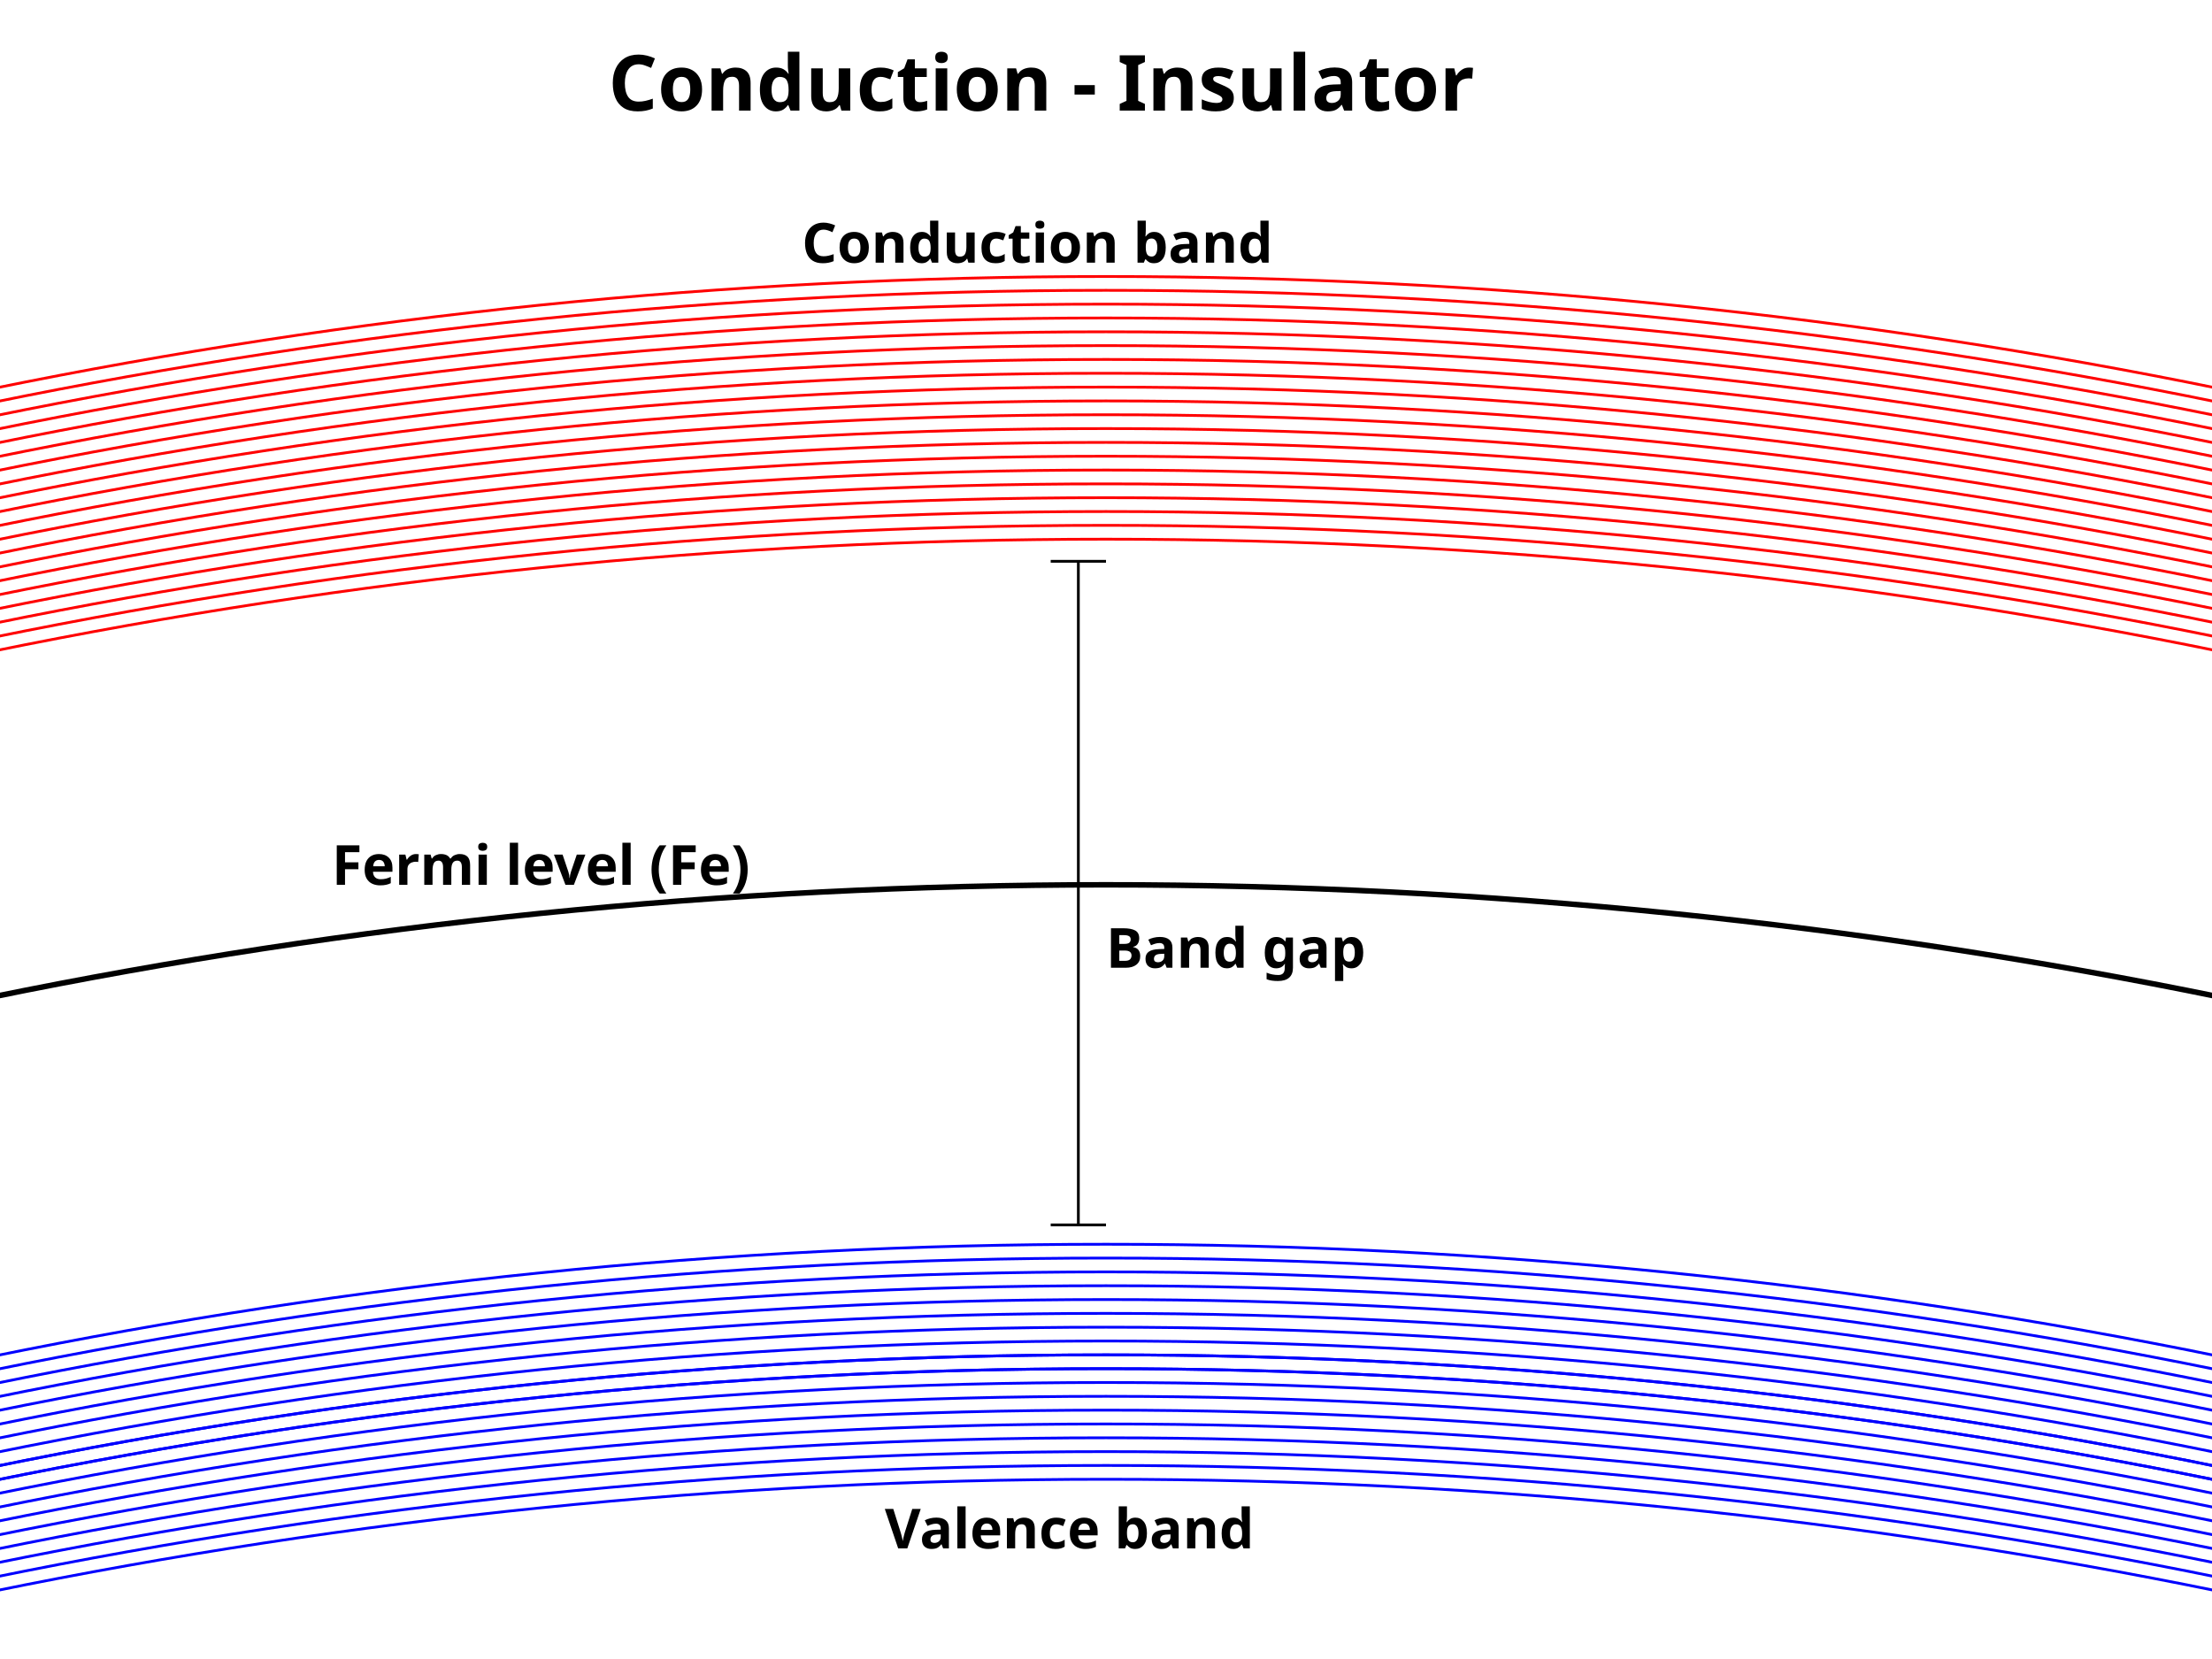
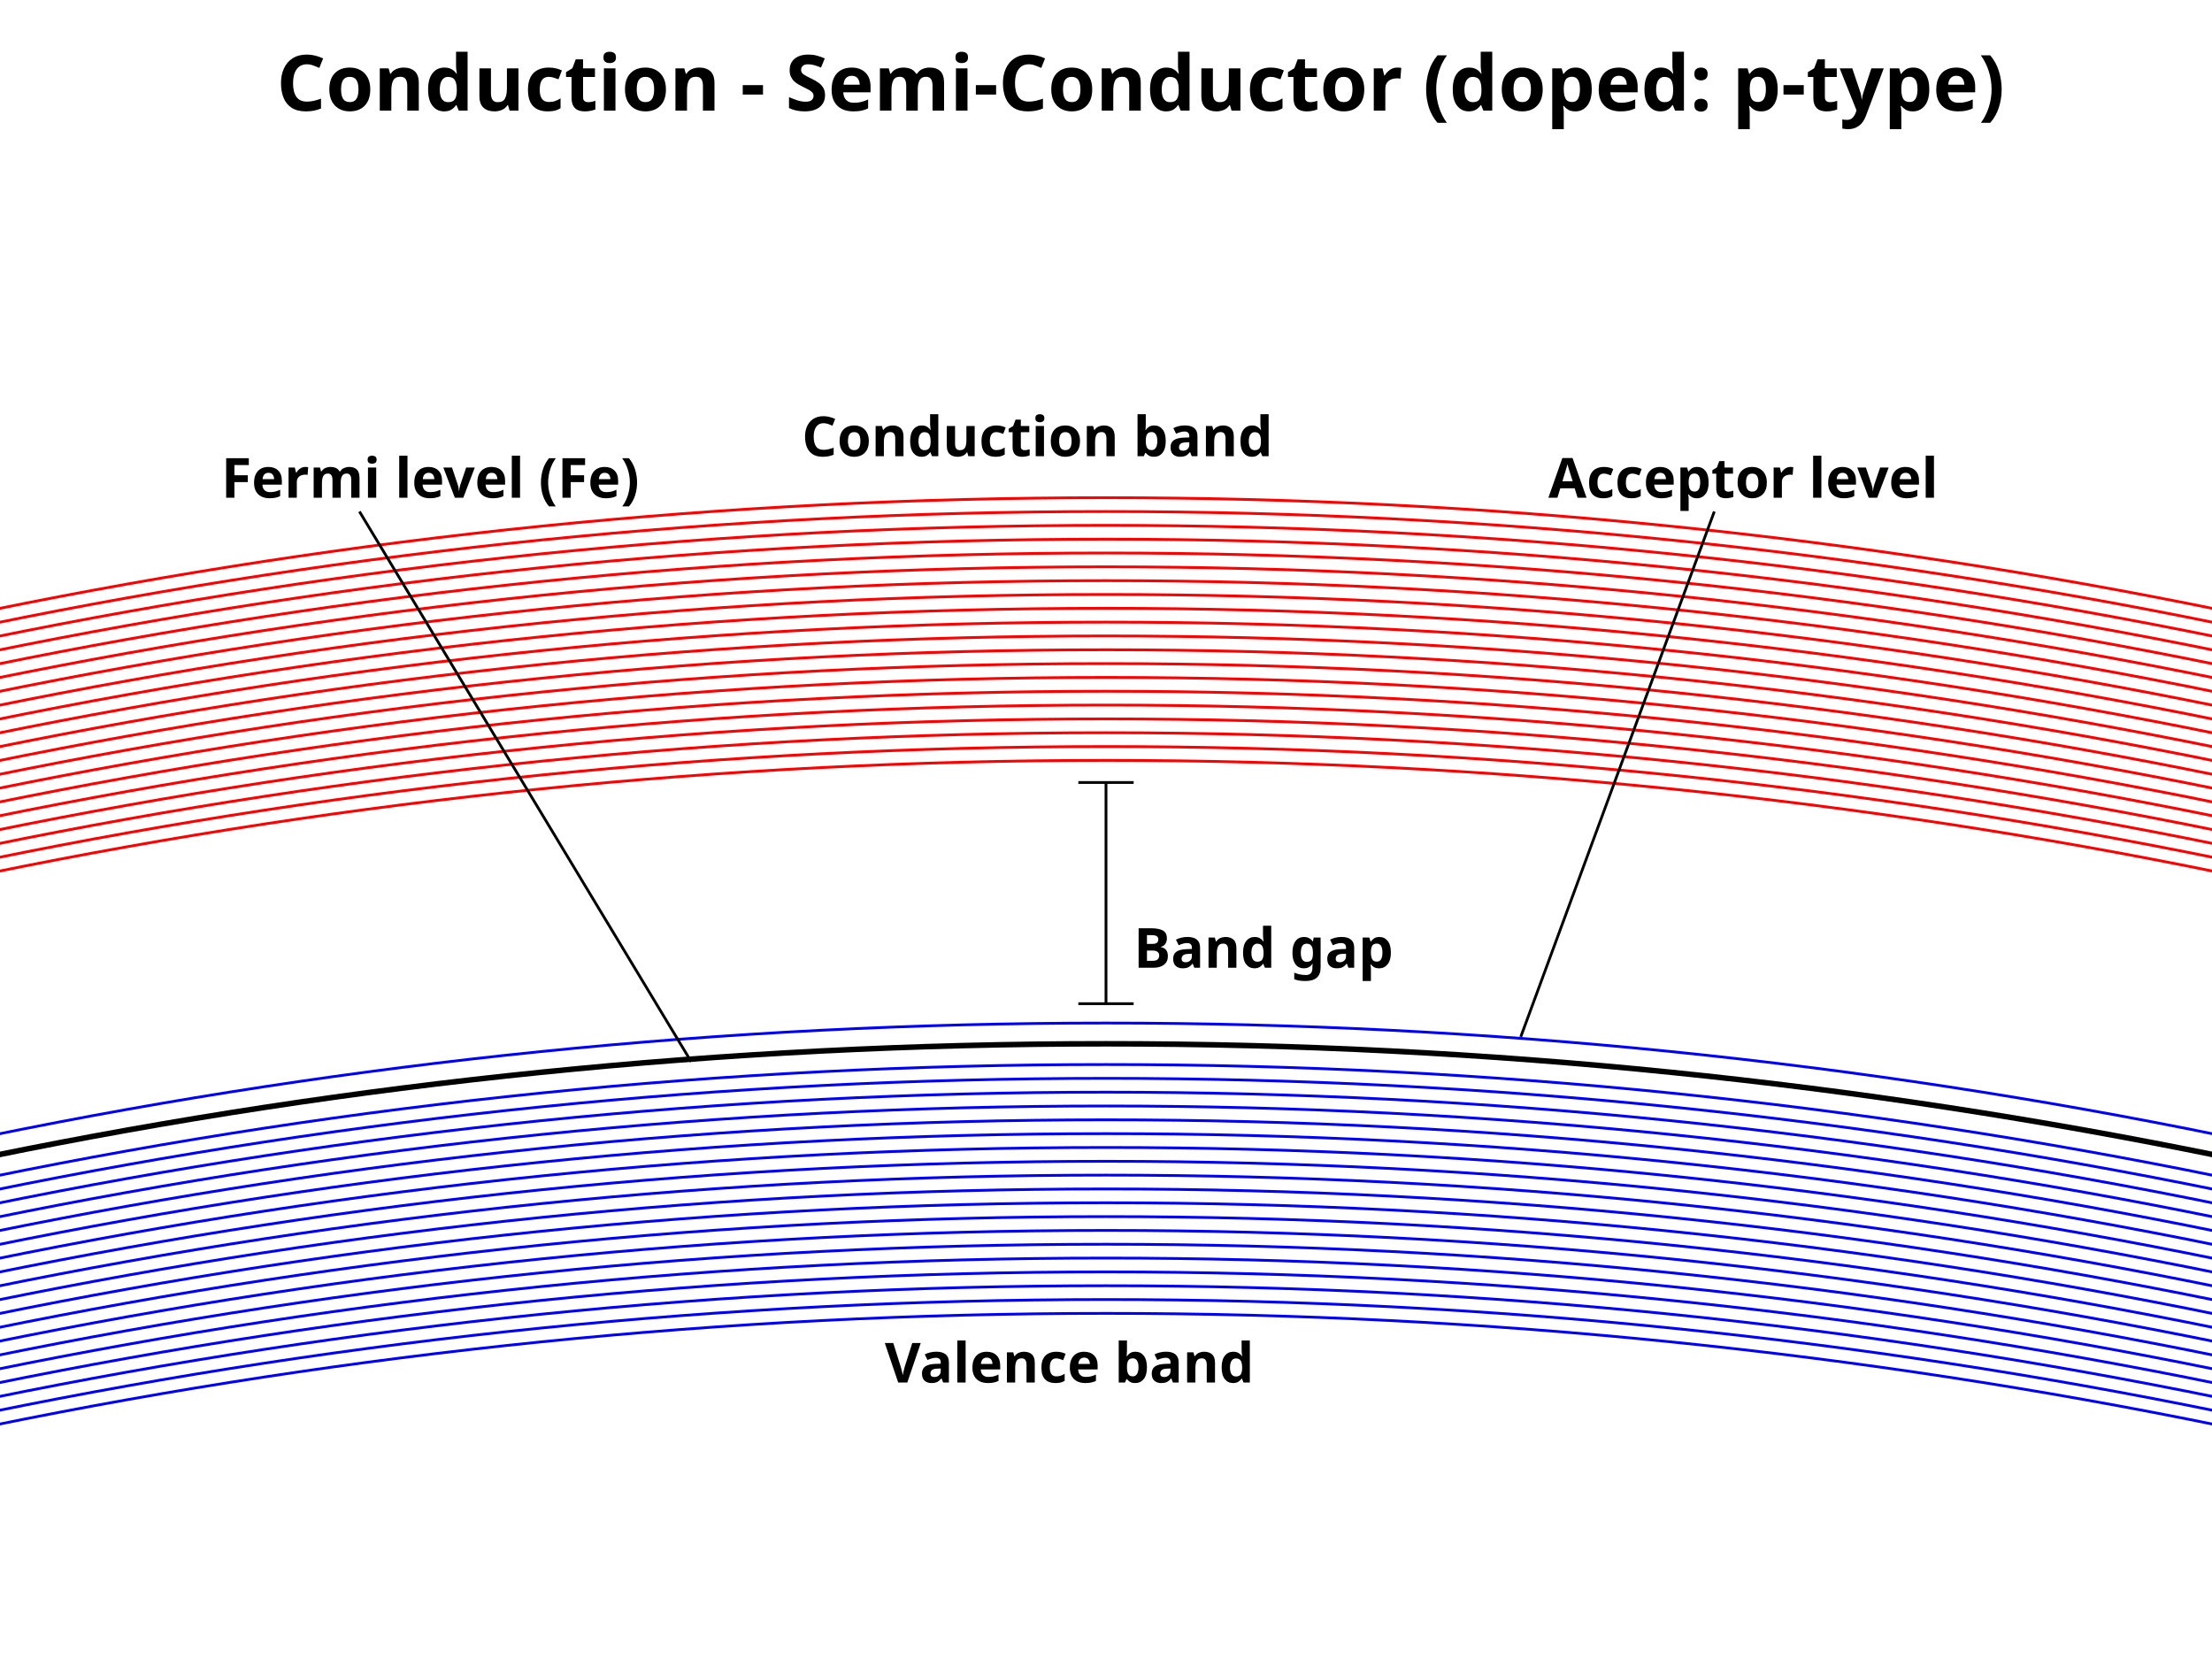
<svg xmlns="http://www.w3.org/2000/svg" xmlns:xlink="http://www.w3.org/1999/xlink" id="svg1" version="1.1" viewBox="0 0 800 600" width="800" height="600" preserveAspectRatio="xMidYMid" fill-rule="evenodd">
  <defs>
    <text id="headline" font-family="Ubuntu" font-size="28" font-weight="bold" fill="#000000">
-       <tspan>Conduction - Insulator</tspan>
+       <tspan>Conduction - Semi-Conductor (doped: p-type)</tspan>
    </text>
    <text id="cond_label" font-family="Ubuntu" font-size="20" font-weight="bold" fill="#000000">
      <tspan>Conduction band</tspan>
    </text>
    <text id="val_label" font-family="Ubuntu" font-size="20" font-weight="bold" fill="#000000">
      <tspan>Valence band</tspan>
    </text>
    <text id="gap_label" font-family="Ubuntu" font-size="20" font-weight="bold" fill="#000000">
      <tspan>Band gap</tspan>
    </text>
    <text id="fermi_label" font-family="Ubuntu" font-size="20" font-weight="bold" fill="#000000">
      <tspan>Fermi level (Fe)</tspan>
+     </text>
+     <text id="donor_label" font-family="Ubuntu" font-size="20" font-weight="bold" fill="#000000">
+       <tspan>Acceptor level</tspan>
    </text>
    <circle id="orbit" cx="0" cy="0" r="2000">
        </circle>
    <g id="conduction_band" style="fill:none;stroke:#ff0000;stroke-width:1">
      <use xlink:href="#orbit" x="400" y="00" />
      <use xlink:href="#orbit" x="400" y="05" />
      <use xlink:href="#orbit" x="400" y="10" />
      <use xlink:href="#orbit" x="400" y="15" />
      <use xlink:href="#orbit" x="400" y="20" />
      <use xlink:href="#orbit" x="400" y="25" />
      <use xlink:href="#orbit" x="400" y="30" />
      <use xlink:href="#orbit" x="400" y="35" />
      <use xlink:href="#orbit" x="400" y="40" />
      <use xlink:href="#orbit" x="400" y="45" />
      <use xlink:href="#orbit" x="400" y="50" />
      <use xlink:href="#orbit" x="400" y="55" />
      <use xlink:href="#orbit" x="400" y="60" />
      <use xlink:href="#orbit" x="400" y="65" />
      <use xlink:href="#orbit" x="400" y="70" />
      <use xlink:href="#orbit" x="400" y="75" />
      <use xlink:href="#orbit" x="400" y="80" />
      <use xlink:href="#orbit" x="400" y="85" />
      <use xlink:href="#orbit" x="400" y="90" />
      <use xlink:href="#orbit" x="400" y="95" />
    </g>
    <g id="valence_band" style="fill:none;stroke:#0000ff;stroke-width:1">
      <use xlink:href="#orbit" x="400" y="00" />
-       <use xlink:href="#orbit" x="400" y="05" />
-       <use xlink:href="#orbit" x="400" y="10" />
      <use xlink:href="#orbit" x="400" y="15" />
      <use xlink:href="#orbit" x="400" y="20" />
      <use xlink:href="#orbit" x="400" y="25" />
      <use xlink:href="#orbit" x="400" y="30" />
      <use xlink:href="#orbit" x="400" y="35" />
      <use xlink:href="#orbit" x="400" y="40" />
      <use xlink:href="#orbit" x="400" y="45" />
      <use xlink:href="#orbit" x="400" y="50" />
      <use xlink:href="#orbit" x="400" y="55" />
      <use xlink:href="#orbit" x="400" y="60" />
      <use xlink:href="#orbit" x="400" y="65" />
      <use xlink:href="#orbit" x="400" y="70" />
      <use xlink:href="#orbit" x="400" y="75" />
      <use xlink:href="#orbit" x="400" y="80" />
      <use xlink:href="#orbit" x="400" y="85" />
-       <use xlink:href="#orbit" x="400" y="40" />
-       <use xlink:href="#orbit" x="400" y="45" />
+       <use xlink:href="#orbit" x="400" y="90" />
+       <use xlink:href="#orbit" x="400" y="95" />
+       <use xlink:href="#orbit" x="400" y="100" />
+       <use xlink:href="#orbit" x="400" y="105" />
    </g>
    <g id="fermi_level" style="fill:none;stroke:#000000;stroke-width:2">
      <use xlink:href="#orbit" x="400" y="00" />
    </g>
    <g id="gap_size" style="fill:none;stroke:#000000;stroke-width:1">
-       <path d="m 0,0 v 240 m -10,-240 h 20 m -20,240 h 20" />
+       <path d="m 0,0 v 80 m -10,-80 h 20 m -20,80 h 20" />
    </g>
  </defs>
  <g id="page1">
    <g id="band1" style="display:inline">
      <rect id="white_background" x="0" y="0" width="800" height="600" fill="white">
            </rect>
    </g>
    <g id="band2" style="display:inline">
-       <use xlink:href="#headline" x="220" y="40" />
-       <use xlink:href="#cond_label" x="290" y="95" />
-       <use xlink:href="#gap_label" x="400" y="350" />
-       <use xlink:href="#val_label" x="320" y="560" />
-       <use xlink:href="#fermi_label" x="120" y="320" />
-       <use xlink:href="#gap_size" x="390" y="203" />
-       <use xlink:href="#conduction_band" y="2100" />
-       <use xlink:href="#valence_band" y="2450" />
-       <use xlink:href="#fermi_level" y="2320" />
+       <use xlink:href="#headline" x="100" y="40" />
+       <use xlink:href="#cond_label" x="290" y="165" />
+       <use xlink:href="#gap_label" x="410" y="350" />
+       <use xlink:href="#val_label" x="320" y="500" />
+       <use xlink:href="#fermi_label" x="80" y="180" />
+       <use xlink:href="#donor_label" x="560" y="180" />
+       <use xlink:href="#gap_size" x="400" y="283" />
+       <use xlink:href="#conduction_band" y="2180" />
+       <use xlink:href="#valence_band" y="2370" />
+       <use xlink:href="#fermi_level" y="2377.5" />
+       <line x1="130" y1="185" x2="250" y2="384" style="stroke:#000000;stroke-width:1" />
+       <line x1="620" y1="185" x2="550" y2="375" style="stroke:#000000;stroke-width:1" />
    </g>
  </g>
</svg>
